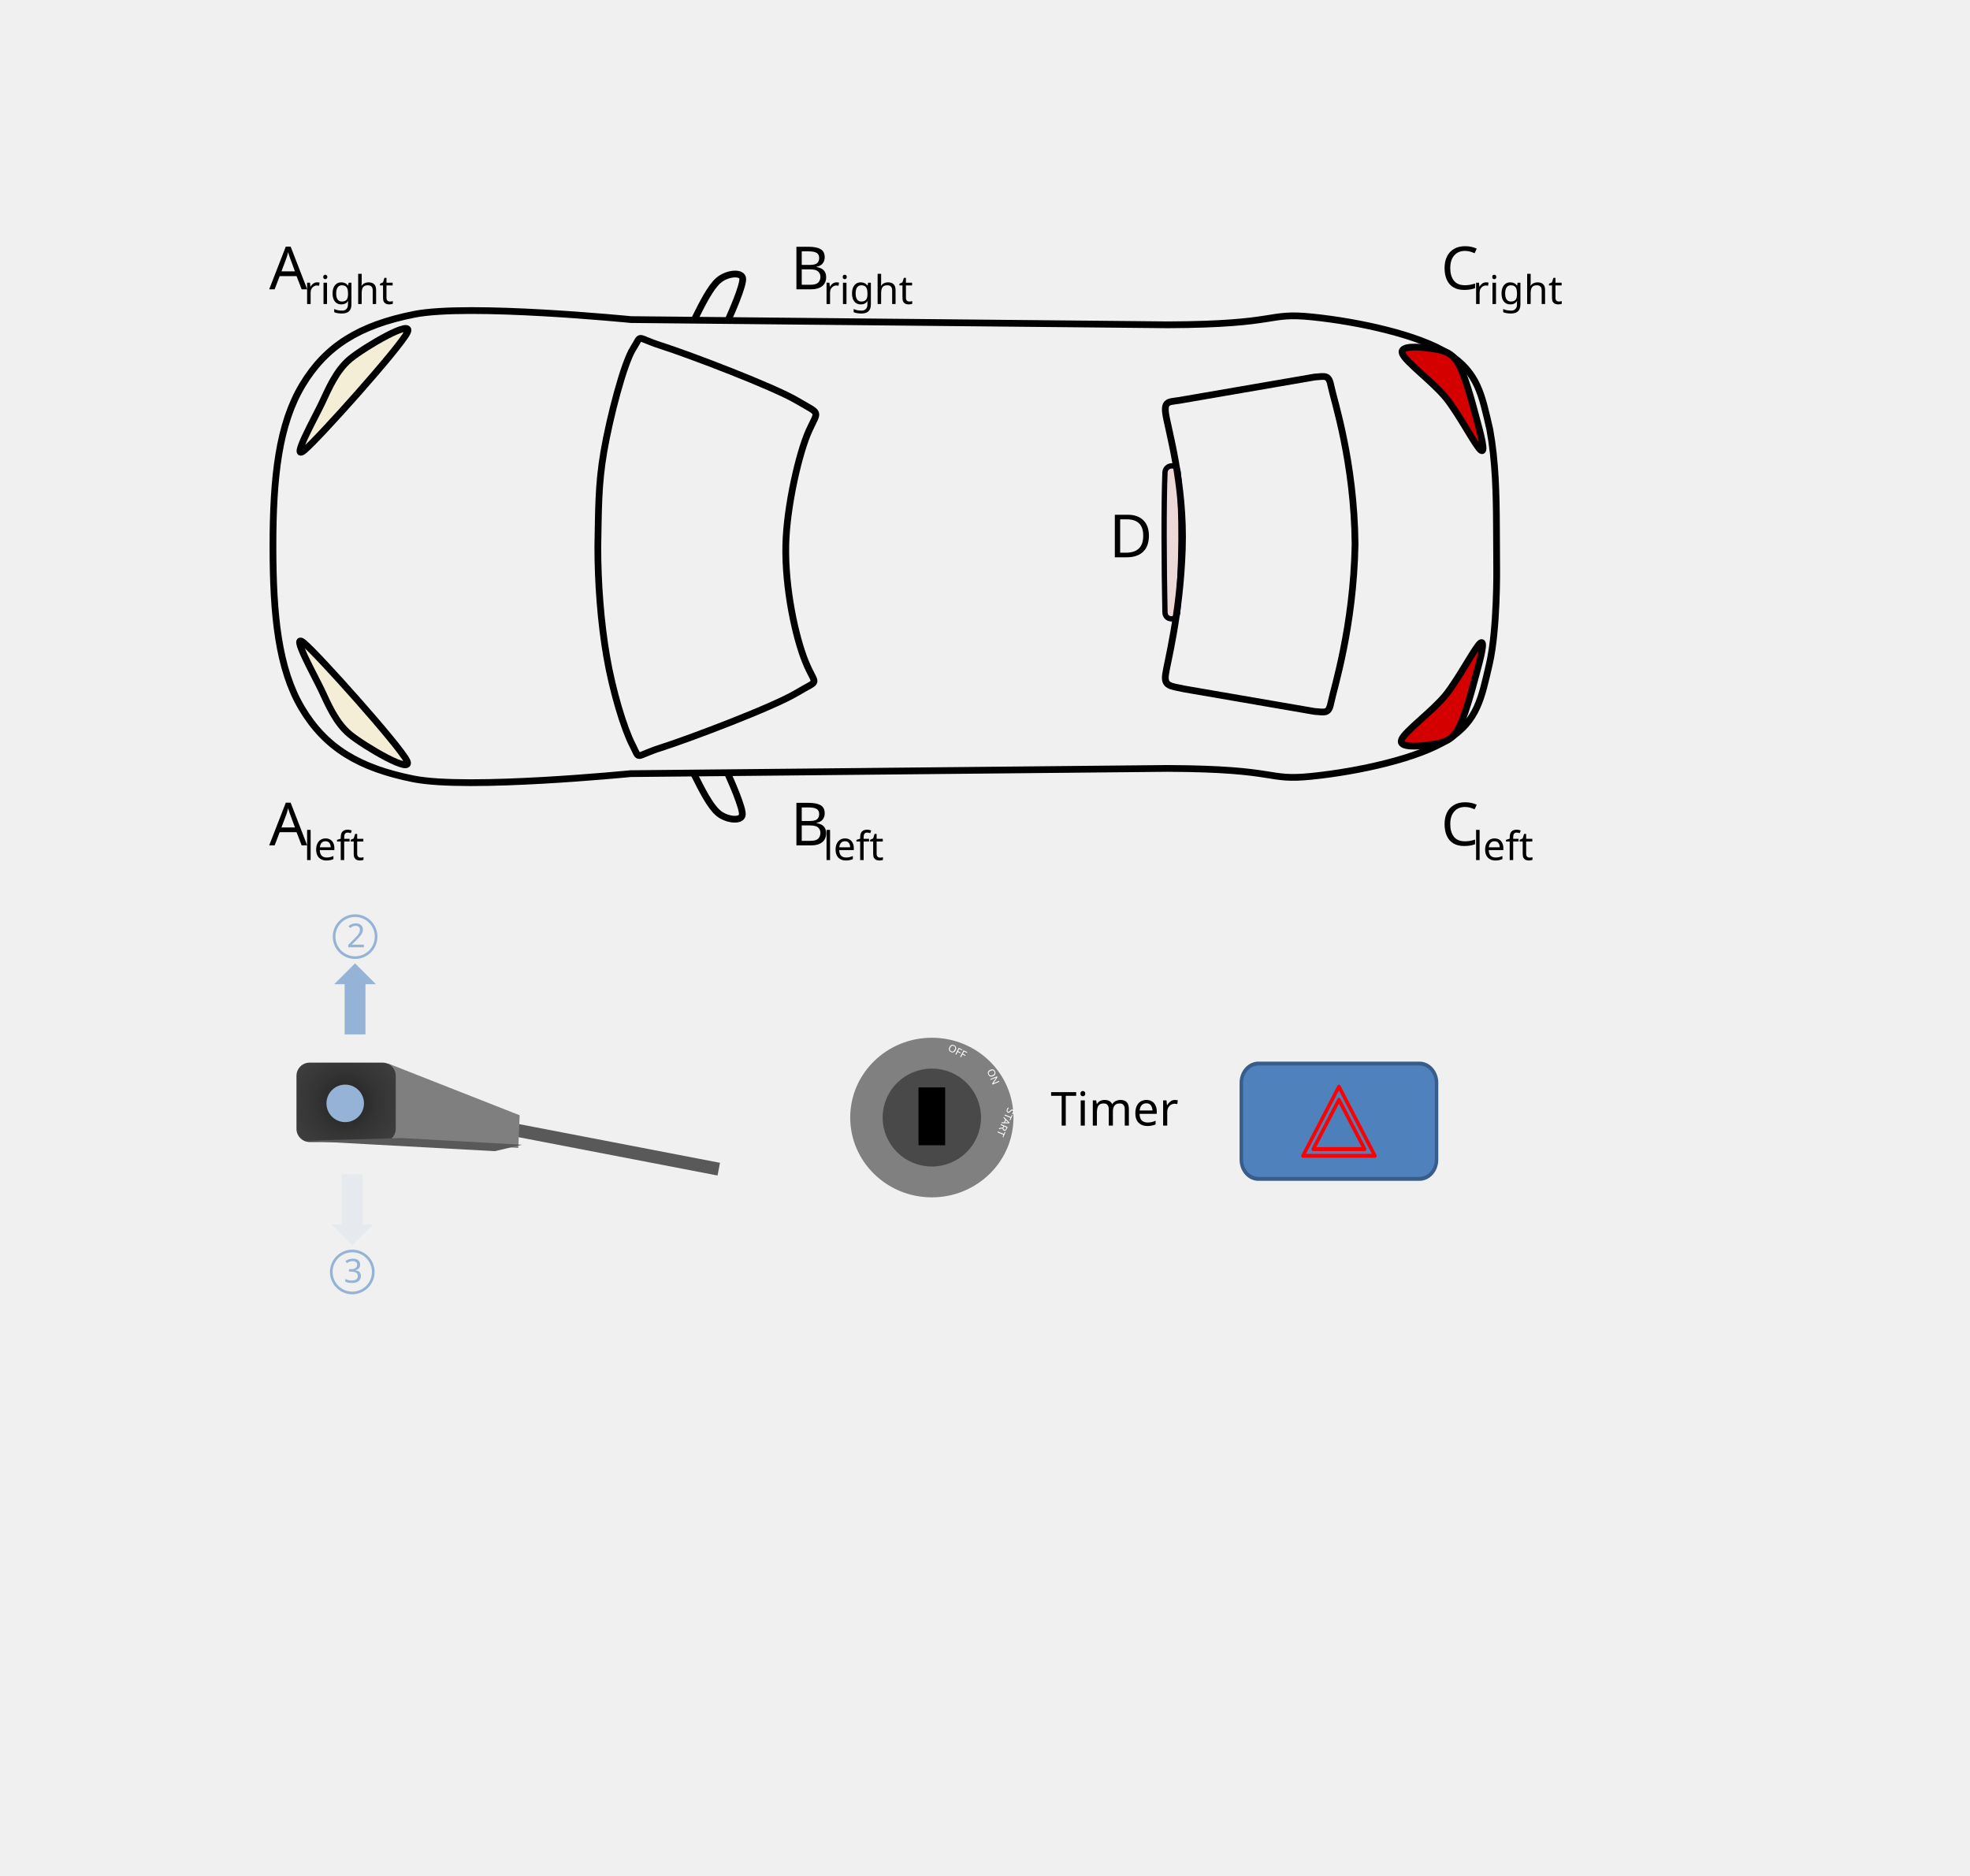
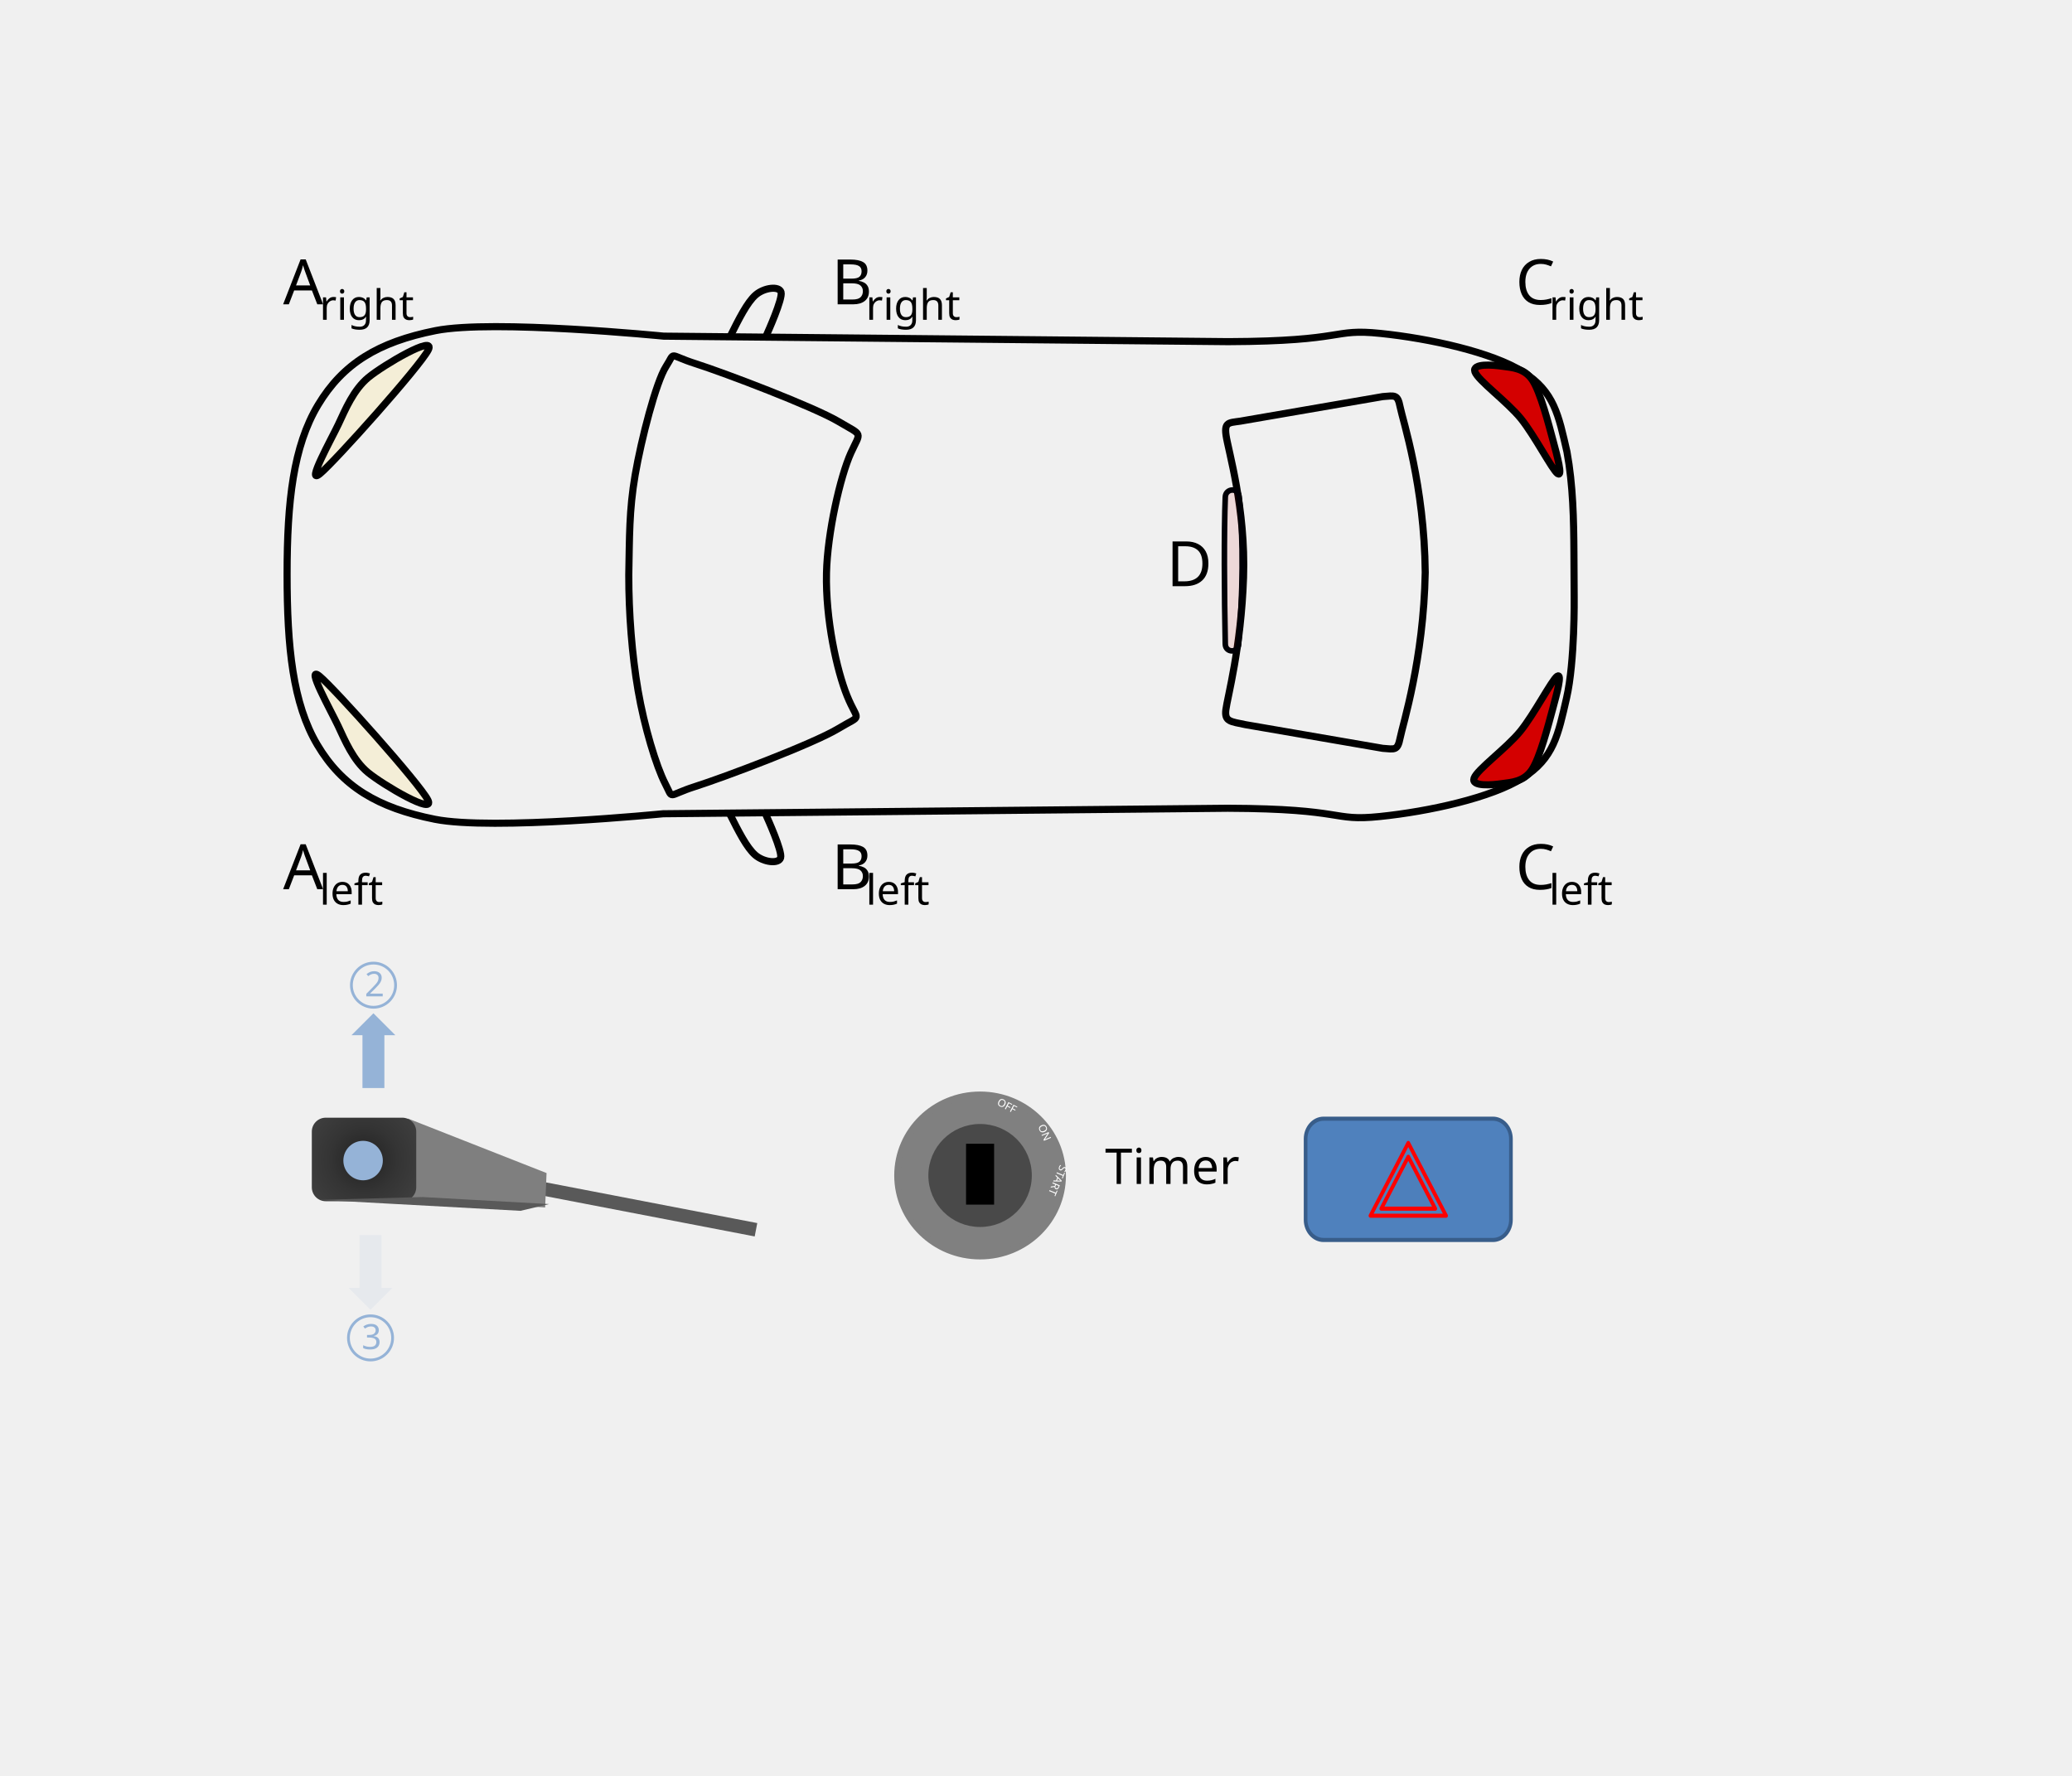
- <svg xmlns="http://www.w3.org/2000/svg" width="210mm" height="200mm" viewBox="0 0 210 200" version="1.1" id="svg8">
+ <svg xmlns="http://www.w3.org/2000/svg" width="210mm" height="180mm" viewBox="0 0 210 180" version="1.1" id="svg8">
  <defs id="defs2">
    <clipPath id="clipPath26" clipPathUnits="userSpaceOnUse">
      <path style="clip-rule:evenodd" id="path24" d="M 0,1.2207e-4 H 720 V 540 H 0 Z" />
    </clipPath>
    <clipPath id="clipPath64" clipPathUnits="userSpaceOnUse">
      <path style="clip-rule:evenodd" id="path62" d="M 1.0729e-5,0 H 720 V 540 H 1.0729e-5 Z" />
    </clipPath>
    <clipPath id="clipPath76" clipPathUnits="userSpaceOnUse">
      <path style="clip-rule:evenodd" id="path74" d="M 1.0729e-5,0 H 720 V 540 H 1.0729e-5 Z" />
    </clipPath>
    <clipPath id="clipPath88" clipPathUnits="userSpaceOnUse">
      <path style="clip-rule:evenodd" id="path86" d="M 1.0729e-5,0 H 720 V 540 H 1.0729e-5 Z" />
    </clipPath>
    <clipPath id="clipPath100" clipPathUnits="userSpaceOnUse">
      <path style="clip-rule:evenodd" id="path98" d="M 1.0729e-5,0 H 720 V 540 H 1.0729e-5 Z" />
    </clipPath>
    <clipPath id="clipPath112" clipPathUnits="userSpaceOnUse">
      <path style="clip-rule:evenodd" id="path110" d="M 1.0729e-5,0 H 720 V 540 H 1.0729e-5 Z" />
    </clipPath>
    <clipPath id="clipPath124" clipPathUnits="userSpaceOnUse">
      <path style="clip-rule:evenodd" id="path122" d="M 1.0729e-5,0 H 720 V 540 H 1.0729e-5 Z" />
    </clipPath>
    <clipPath id="clipPath136" clipPathUnits="userSpaceOnUse">
      <path style="clip-rule:evenodd" id="path134" d="M 1.0729e-5,0 H 720 V 540 H 1.0729e-5 Z" />
    </clipPath>
    <clipPath id="clipPath148" clipPathUnits="userSpaceOnUse">
      <path style="clip-rule:evenodd" id="path146" d="M 1.0729e-5,0 H 720 V 540 H 1.0729e-5 Z" />
    </clipPath>
    <clipPath id="clipPath160" clipPathUnits="userSpaceOnUse">
      <path style="clip-rule:evenodd" id="path158" d="M 1.0729e-5,0 H 720 V 540 H 1.0729e-5 Z" />
    </clipPath>
    <clipPath id="clipPath172" clipPathUnits="userSpaceOnUse">
      <path style="clip-rule:evenodd" id="path170" d="M 1.0729e-5,0 H 720 V 540 H 1.0729e-5 Z" />
    </clipPath>
    <clipPath id="clipPath184" clipPathUnits="userSpaceOnUse">
      <path style="clip-rule:evenodd" id="path182" d="M 1.0729e-5,0 H 720 V 540 H 1.0729e-5 Z" />
    </clipPath>
    <clipPath id="clipPath196" clipPathUnits="userSpaceOnUse">
      <path style="clip-rule:evenodd" id="path194" d="M 1.0729e-5,0 H 720 V 540 H 1.0729e-5 Z" />
    </clipPath>
    <clipPath id="clipPath123" clipPathUnits="userSpaceOnUse">
      <path id="path121" d="M 0,0 H 240 V 240 H 0 Z" />
    </clipPath>
    <clipPath id="clipPath137" clipPathUnits="userSpaceOnUse">
      <path id="path135" d="M 0,0 H 240 V 240 H 0 Z" />
    </clipPath>
    <clipPath id="clipPath177" clipPathUnits="userSpaceOnUse">
      <path id="path175" d="M 0,0 H 240 V 240 H 0 Z" />
    </clipPath>
    <clipPath id="clipPath835" clipPathUnits="userSpaceOnUse">
      <path id="path833" d="M 0,0 H 158 V 86 H 0 Z" />
    </clipPath>
    <radialGradient id="radialGradient859" spreadMethod="pad" gradientTransform="matrix(19.209,0,0,-19.209,45,41.99998)" gradientUnits="userSpaceOnUse" r="1" cy="0" cx="0" fy="0" fx="0">
      <stop id="stop853" offset="0" style="stop-opacity:1;stop-color:#212121" />
      <stop id="stop855" offset="0.5" style="stop-opacity:1;stop-color:#343434" />
      <stop id="stop857" offset="1" style="stop-opacity:1;stop-color:#404040" />
    </radialGradient>
    <clipPath id="clipPath877" clipPathUnits="userSpaceOnUse">
      <path id="path875" d="M 0,0 H 158 V 86 H 0 Z" />
    </clipPath>
    <clipPath id="clipPath891" clipPathUnits="userSpaceOnUse">
      <path id="path889" d="M 0,0 H 158 V 86 H 0 Z" />
    </clipPath>
  </defs>
  <g id="layer1">
    <path d="m 159.545,60.512 c 0,0 0.084,6.524 -0.773,10.246 -0.857,3.722 -1.284,6.096 -4.438,8.096 -3.154,2 -9.497,3.394 -14.482,3.905 -4.985,0.515 -3.309,-0.79 -15.416,-0.836 l -57.228,0.557 c 0,0 -17.286,1.722 -23.126,0.561 -5.84,-1.164 -9.415,-3.341 -11.913,-7.539 -2.497,-4.198 -3.072,-9.897 -3.072,-17.293 0,-7.396 0.629,-12.982 3.137,-17.159 2.508,-4.177 6.072,-6.375 11.911,-7.539 5.84,-1.161 23.119,0.561 23.119,0.561 l 57.221,0.557 c 12.104,-0.046 10.432,-1.351 15.413,-0.836 4.981,0.512 11.328,1.905 14.478,3.905 3.154,2 3.584,4.374 4.438,8.096 0.619,3.377 0.688,6.853 0.707,10.299 z" stroke-opacity="1" stroke-width="0.72" fill="none" stroke="#000000" style="stroke-linecap:butt;stroke-linejoin:round;stroke-miterlimit:10;stroke-dasharray:none" id="car_outline" />
    <path d="m 32.434,48.014 c 1.518,-1.252 10.156,-10.918 10.973,-12.545 0.817,-1.626 -4.553,1.535 -6.07,2.787 -1.518,1.256 -2.335,3.253 -3.035,4.741 -0.7,1.485 -3.385,6.272 -1.868,5.016 z" stroke-opacity="1" stroke-width="0.72" stroke="#000000" fill="#f4eed7" style="stroke-linecap:butt;stroke-linejoin:round;stroke-miterlimit:10;stroke-dasharray:none" id="A-right" />
    <path d="m 74.014,34.083 c 0.857,-1.722 1.714,-3.447 2.575,-4.191 0.857,-0.744 2.378,-0.931 2.572,-0.279 0.198,0.653 -1.404,4.191 -1.404,4.191 l -0.112,0.272" stroke-opacity="1" stroke-width="0.72" stroke="#000000" fill="none" style="stroke-linecap:butt;stroke-linejoin:round;stroke-miterlimit:10;stroke-dasharray:none" id="B-right" />
    <path d="m 152.278,37.124 c -0.97,-0.141 -3.104,-0.328 -2.794,0.557 0.31,0.882 3.26,3.023 4.657,4.745 1.397,1.722 3.186,5.211 3.729,5.584 0.543,0.37 -0.039,-1.767 -0.466,-3.351 -0.427,-1.58 -1.284,-4.932 -2.099,-6.142 -0.815,-1.21 -2.057,-1.256 -3.027,-1.393 z" stroke-opacity="1" fill="#d40000" stroke-width="0.72" stroke="#000000" style="stroke-linecap:butt;stroke-linejoin:round;stroke-miterlimit:10;stroke-dasharray:none" id="C-right" />
    <path d="m 85.857,70.535 c 1.113,2.755 1.637,1.789 -0.904,3.32 -2.543,1.532 -11.571,4.935 -14.492,5.863 -2.921,0.931 -2.172,1.39 -3.037,-0.279 -0.917,-1.77 -2.133,-5.821 -2.754,-9.451 -0.624,-3.627 -0.947,-7.86 -0.943,-11.712 0.081,-3.845 0.025,-6.509 0.646,-10.132 0.624,-3.623 2.116,-9.412 3.125,-10.992 1.012,-1.577 0.12,-1.206 3.034,-0.279 2.914,0.931 11.906,4.346 14.453,5.853 2.547,1.506 2.265,0.951 1.254,3.182 -1.076,2.376 -2.383,8.12 -2.473,12.169 -0.104,4.684 1.044,9.87 2.09,12.459 z" stroke-opacity="1" stroke-width="0.72" stroke="#000000" fill="none" style="stroke-linecap:butt;stroke-linejoin:round;stroke-miterlimit:10;stroke-dasharray:none" id="front-window" />
    <path d="m 32.392,68.539 c 1.518,1.252 10.156,10.918 10.973,12.545 0.817,1.626 -4.553,-1.535 -6.07,-2.787 -1.518,-1.256 -2.335,-3.253 -3.035,-4.741 -0.7,-1.485 -3.385,-6.272 -1.868,-5.016 z" stroke-opacity="1" stroke-width="0.72" stroke="#000000" fill="#f4eed7" style="stroke-linecap:butt;stroke-linejoin:round;stroke-miterlimit:10;stroke-dasharray:none" id="A-left" />
    <path d="m 73.971,82.512 c 0.857,1.707 1.714,3.415 2.575,4.156 0.857,0.737 2.378,0.921 2.572,0.275 0.198,-0.646 -1.404,-4.156 -1.404,-4.156 l -0.142,-0.319" stroke-opacity="1" stroke-width="0.72" stroke="#000000" fill="none" style="stroke-linecap:butt;stroke-linejoin:round;stroke-miterlimit:10;stroke-dasharray:none" id="B-left" />
    <path d="m 152.207,79.429 c -0.977,0.141 -3.122,0.328 -2.808,-0.557 0.31,-0.882 3.277,-3.023 4.681,-4.745 1.404,-1.722 3.2,-5.211 3.743,-5.584 0.547,-0.37 -0.039,1.767 -0.466,3.351 -0.43,1.58 -1.288,4.932 -2.11,6.142 -0.818,1.21 -2.067,1.256 -3.041,1.393 z" stroke-opacity="1" stroke-width="0.72" stroke="#000000" fill="#d40000" style="stroke-linecap:butt;stroke-linejoin:round;stroke-miterlimit:10;stroke-dasharray:none" id="C-left" />
    <g id="g58" transform="matrix(0.3527778,0,0,-0.3527778,11.33929,207.7977)">
      <g id="g60" clip-path="url(#clipPath64)">
        <text transform="matrix(1,0,0,-1,49.2,501.6)" style="font-variant:normal;font-weight:normal;font-size:18px;font-family:Calibri;-inkscape-font-specification:Calibri;writing-mode:lr-tb;fill:#000000;fill-opacity:1;fill-rule:nonzero;stroke:none" id="text68">
          <tspan x="0" y="0" id="tspan66">A</tspan>
        </text>
      </g>
    </g>
    <g id="g70" transform="matrix(0.3527778,0,0,-0.3527778,11.33929,207.7977)">
      <g id="g72" clip-path="url(#clipPath76)">
        <text transform="matrix(1,0,0,-1,59.64,497.16)" style="font-variant:normal;font-weight:normal;font-size:12px;font-family:Calibri;-inkscape-font-specification:Calibri;writing-mode:lr-tb;fill:#000000;fill-opacity:1;fill-rule:nonzero;stroke:none" id="text80">
          <tspan x="0 4.188 6.948 12.6 18.84" y="0" id="tspan78">right</tspan>
        </text>
      </g>
    </g>
    <g id="g82" transform="matrix(0.3527778,0,0,-0.3527778,11.33929,207.7977)">
      <g id="g84" clip-path="url(#clipPath88)">
        <text transform="matrix(1,0,0,-1,206.76,501.6)" style="font-variant:normal;font-weight:normal;font-size:18px;font-family:Calibri;-inkscape-font-specification:Calibri;writing-mode:lr-tb;fill:#000000;fill-opacity:1;fill-rule:nonzero;stroke:none" id="text92">
          <tspan x="0" y="0" id="tspan90">B</tspan>
        </text>
      </g>
    </g>
    <g id="g94" transform="matrix(0.3527778,0,0,-0.3527778,11.33929,207.7977)">
      <g id="g96" clip-path="url(#clipPath100)">
        <text transform="matrix(1,0,0,-1,216.6,497.16)" style="font-variant:normal;font-weight:normal;font-size:12px;font-family:Calibri;-inkscape-font-specification:Calibri;writing-mode:lr-tb;fill:#000000;fill-opacity:1;fill-rule:nonzero;stroke:none" id="text104">
          <tspan x="0 4.188 6.948 12.6 18.84" y="0" id="tspan102">right</tspan>
        </text>
      </g>
    </g>
    <g id="g106" transform="matrix(0.3527778,0,0,-0.3527778,11.33929,207.7977)">
      <g id="g108" clip-path="url(#clipPath112)">
        <text transform="matrix(1,0,0,-1,403.27,501.6)" style="font-variant:normal;font-weight:normal;font-size:18px;font-family:Calibri;-inkscape-font-specification:Calibri;writing-mode:lr-tb;fill:#000000;fill-opacity:1;fill-rule:nonzero;stroke:none" id="text116">
          <tspan x="0" y="0" id="tspan114">C</tspan>
        </text>
      </g>
    </g>
    <g id="g118" transform="matrix(0.3527778,0,0,-0.3527778,11.33929,207.7977)">
      <g id="g120" clip-path="url(#clipPath124)">
        <text transform="matrix(1,0,0,-1,412.87,497.16)" style="font-variant:normal;font-weight:normal;font-size:12px;font-family:Calibri;-inkscape-font-specification:Calibri;writing-mode:lr-tb;fill:#000000;fill-opacity:1;fill-rule:nonzero;stroke:none" id="text128">
          <tspan x="0 4.188 6.948 12.6 18.84" y="0" id="tspan126">right</tspan>
        </text>
      </g>
    </g>
    <g id="g130" transform="matrix(0.3527778,0,0,-0.3527778,11.33929,207.7977)">
      <g id="g132" clip-path="url(#clipPath136)">
        <text transform="matrix(1,0,0,-1,49.2,333.55)" style="font-variant:normal;font-weight:normal;font-size:18px;font-family:Calibri;-inkscape-font-specification:Calibri;writing-mode:lr-tb;fill:#000000;fill-opacity:1;fill-rule:nonzero;stroke:none" id="text140">
          <tspan x="0" y="0" id="tspan138">A</tspan>
        </text>
      </g>
    </g>
    <g id="g142" transform="matrix(0.3527778,0,0,-0.3527778,11.33929,207.7977)">
      <g id="g144" clip-path="url(#clipPath148)">
        <text transform="matrix(1,0,0,-1,59.64,329.11)" style="font-variant:normal;font-weight:normal;font-size:12px;font-family:Calibri;-inkscape-font-specification:Calibri;writing-mode:lr-tb;fill:#000000;fill-opacity:1;fill-rule:nonzero;stroke:none" id="text152">
          <tspan x="0 2.76 8.64 12.348" y="0" id="tspan150">left</tspan>
        </text>
      </g>
    </g>
    <g id="g154" transform="matrix(0.3527778,0,0,-0.3527778,11.33929,207.7977)">
      <g id="g156" clip-path="url(#clipPath160)">
        <text transform="matrix(1,0,0,-1,206.76,333.55)" style="font-variant:normal;font-weight:normal;font-size:18px;font-family:Calibri;-inkscape-font-specification:Calibri;writing-mode:lr-tb;fill:#000000;fill-opacity:1;fill-rule:nonzero;stroke:none" id="text164">
          <tspan x="0" y="0" id="tspan162">B</tspan>
        </text>
      </g>
    </g>
    <g id="g166" transform="matrix(0.3527778,0,0,-0.3527778,11.33929,207.7977)">
      <g id="g168" clip-path="url(#clipPath172)">
        <text transform="matrix(1,0,0,-1,216.6,329.11)" style="font-variant:normal;font-weight:normal;font-size:12px;font-family:Calibri;-inkscape-font-specification:Calibri;writing-mode:lr-tb;fill:#000000;fill-opacity:1;fill-rule:nonzero;stroke:none" id="text176">
          <tspan x="0 2.76 8.64 12.348" y="0" id="tspan174">left</tspan>
        </text>
      </g>
    </g>
    <g id="g178" transform="matrix(0.3527778,0,0,-0.3527778,11.33929,207.7977)">
      <g id="g180" clip-path="url(#clipPath184)">
        <text transform="matrix(1,0,0,-1,403.27,333.55)" style="font-variant:normal;font-weight:normal;font-size:18px;font-family:Calibri;-inkscape-font-specification:Calibri;writing-mode:lr-tb;fill:#000000;fill-opacity:1;fill-rule:nonzero;stroke:none" id="text188">
          <tspan x="0" y="0" id="tspan186">C</tspan>
        </text>
      </g>
    </g>
    <g id="g190" transform="matrix(0.3527778,0,0,-0.3527778,11.33929,207.7977)">
      <g id="g192" clip-path="url(#clipPath196)">
        <text transform="matrix(1,0,0,-1,412.87,329.11)" style="font-variant:normal;font-weight:normal;font-size:12px;font-family:Calibri;-inkscape-font-specification:Calibri;writing-mode:lr-tb;fill:#000000;fill-opacity:1;fill-rule:nonzero;stroke:none" id="text200">
          <tspan x="0 2.76 8.64 12.348" y="0" id="tspan198">left</tspan>
        </text>
      </g>
    </g>
    <path d="m 124.26,44.105 c -0.215,-1.542 0.476,-1.192 2,-1.513 l 13.885,-2.395 c 1.217,-0.092 1.506,-0.258 1.76,1.051 0.258,1.312 2.468,7.962 2.544,16.775 -0.161,8.86 -2.29,15.462 -2.544,16.775 -0.258,1.309 -0.547,1.143 -1.767,1.051 L 126.246,73.453 c -1.524,-0.321 -2.152,-0.3 -2.004,-1.513 0.148,-1.214 1.547,-6.248 1.792,-13.399 0.24,-7.001 -1.559,-12.89 -1.774,-14.435 z" stroke-opacity="1" stroke-width="0.72" fill="none" stroke="#000000" style="stroke-linecap:butt;stroke-linejoin:round;stroke-miterlimit:10;stroke-dasharray:none" id="back-window" />
    <path fill="#d40000" fill-opacity="0.1" stroke-width="0.565" style="stroke:#000006;stroke-miterlimit:4;stroke-dasharray:none;stroke-opacity:1" d="m 124.184,50.382 c 0.034,-0.89 1.299,-0.98 1.397,-0.094 0.472,4.28 0.372,10.149 -0.047,15.042 -0.076,0.888 -1.331,0.843 -1.35,-0.047 -0.104,-5.082 -0.138,-11.321 0,-14.9 z" id="D-centre" />
    <g transform="matrix(0.3527778,0,0,-0.3527778,-24.04197,236.3678)" id="g910">
      <g clip-path="url(#clipPath112)" id="g908">
        <text id="text906" style="font-variant:normal;font-weight:normal;font-size:18px;font-family:Calibri;-inkscape-font-specification:Calibri;writing-mode:lr-tb;fill:#000000;fill-opacity:1;fill-rule:nonzero;stroke:none" transform="matrix(1,0,0,-1,403.27,501.6)">
          <tspan id="tspan904" y="0" x="0">D</tspan>
        </text>
      </g>
    </g>
  </g>
  <g transform="matrix(1.723863,0,0,1.832749,-54.69639,-97.31214)" id="g129">
    <g transform="matrix(0.105895,0,0,0.1117896,108.3813,114.8504)" id="warningLightOuter">
      <g id="g39">
        <g id="g41">
          <path id="warningLight" fill-opacity="1" style="fill:#4f81bd;fill-rule:evenodd;stroke:#385d8a;stroke-width:2.04;stroke-linecap:butt;stroke-linejoin:round;stroke-miterlimit:10;stroke-dasharray:none;stroke-opacity:1" d="m 1.02,11.02 c 0,-5.52 4.48,-10 10,-10 h 94 c 5.519,0 10,4.48 10,10 v 40 c 0,5.519 -4.481,10 -10,10 h -94 c -5.52,0 -10,-4.481 -10,-10 z" />
        </g>
        <g id="g45">
          <path id="path47" style="fill:#4f81bd;fill-opacity:0.1;fill-rule:evenodd;stroke:#ff0000;stroke-width:2.04;stroke-linecap:butt;stroke-linejoin:round;stroke-miterlimit:10;stroke-dasharray:none;stroke-opacity:1" d="m 37.02,49.02 21,-36 21,36 z" />
        </g>
        <g id="g49">
          <path id="path51" style="fill:#4f81bd;fill-opacity:0.2;fill-rule:evenodd;stroke:#ff0000;stroke-width:2.04;stroke-linecap:butt;stroke-linejoin:round;stroke-miterlimit:10;stroke-dasharray:none;stroke-opacity:1" d="m 43.02,45.539 15,-25.68 15,25.68 z" />
        </g>
      </g>
    </g>
  </g>
  <g transform="translate(-34.26958,39.20165)" id="layer1-2">
    <g transform="matrix(0.3527778,0,0,0.3527778,55.28885,63.50161)" id="g823">
      <g id="g825">
        <g id="g827">
          <g id="g829">
            <g clip-path="url(#clipPath835)" id="g831">
              <g id="g837">
                <path id="lever" style="fill:#595959;fill-opacity:1;fill-rule:evenodd;stroke:none" d="m 90.738,47.328 67.242,12.953 -0.742,3.84 L 90,51.172 Z" />
              </g>
            </g>
          </g>
        </g>
        <path id="lever-holder" style="fill:#7f7f7f;fill-opacity:1;fill-rule:evenodd;stroke:none" d="m 57.602,30.238 39.839,15.672 -0.41,9.891 -38.672,-2.84 z" />
        <g id="g843">
          <g id="g845">
            <g id="g851">
              <path id="rectangle" style="fill:url(#radialGradient859);fill-rule:evenodd;stroke:none" d="m 30,34 c 0,-2.211 1.789,-4 4,-4 h 22 c 2.211,0 4,1.789 4,4 v 16 c 0,2.211 -1.789,4 -4,4 H 34 c -2.211,0 -4,-1.789 -4,-4 z" />
            </g>
          </g>
        </g>
        <path id="shadow" style="fill:#595959;fill-opacity:1;fill-rule:evenodd;stroke:none" d="M 61.84,52.801 98.16,54.82 89.949,56.762 32.16,53.609 Z" />
        <path id="PitmanDownward" fill-opacity="0.1" fill="#95b3d7" style="fill-rule:evenodd;stroke:none" d="m 40.559,78.898 h 3.152 V 63.719 h 6.301 v 15.179 h 3.148 l -6.301,6.301 z" />
        <path id="PitmanUpward" style="fill-rule:evenodd;stroke:none" fill-opacity="1" fill="#95b3d7" d="m 41.398,6.301 h 3.153 V 21.48 h 6.301 V 6.301 H 54 L 47.699,0 Z" />
        <g id="g869">
          <g clip-path="url(#clipPath877)" id="g873">
            <path id="PitmanLeft" visibility="hidden" fill-opacity="0.1" fill="#95b3d7" style="fill-rule:evenodd;stroke:none" d="m 87.18,36.359 v 3.153 H 72 v 6.297 h 15.18 v 3.152 l 6.3,-6.301 z" />
          </g>
        </g>
        <g clip-path="url(#clipPath891)" id="g874">
          <path id="PitmanRight" visibility="hidden" style="fill-rule:evenodd;stroke:none" fill-opacity="0.1" fill="#95b3d7" d="m 6.301,36.359 v 3.153 H 21.48 v 6.297 H 6.301 v 3.152 L 0,42.66 Z" />
        </g>
      </g>
    </g>
    <g id="circled-2" transform="matrix(0.5,0,0,0.5,37.31157,17.45863)">
      <circle r="4.477" cy="86.392" cx="69.624" id="circle-PitmanUpward" stroke-opacity="1" fill="none" stroke-width="0.565" style="fill-opacity:1;stroke:#95b3d7;stroke-miterlimit:4;stroke-dasharray:none" />
      <text id="text879" y="88.663" x="67.82" style="font-style:normal;font-variant:normal;font-weight:normal;font-stretch:normal;font-size:10.583px;line-height:1.25;font-family:AIGDT;-inkscape-font-specification:AIGDT;letter-spacing:0px;word-spacing:0px;fill:#95b3d7;fill-opacity:1;stroke:none;stroke-width:0.265" xml:space="preserve">
        <tspan style="font-style:normal;font-variant:normal;font-weight:normal;font-stretch:normal;font-size:7.056px;font-family:'Fira Sans';-inkscape-font-specification:'Fira Sans';fill:#95b3d7;fill-opacity:1;stroke-width:0.265" y="88.663" x="67.82" id="tspan877">2</tspan>
        <tspan id="tspan881" style="font-style:normal;font-variant:normal;font-weight:normal;font-stretch:normal;font-family:AIGDT;-inkscape-font-specification:AIGDT;fill:#95b3d7;fill-opacity:1;stroke-width:0.265" y="101.893" x="67.82" />
      </text>
    </g>
    <g id="circled-1" visibility="hidden" transform="matrix(0.5,0,0,0.5,56.39949,35.41629)">
      <circle style="fill:none;fill-opacity:0.5;stroke:#95b3d7;stroke-miterlimit:4;stroke-dasharray:none;stroke-opacity:1" stroke-width="0.565" id="circle885" cx="69.624" cy="86.392" r="4.477" />
      <text xml:space="preserve" style="font-style:normal;font-variant:normal;font-weight:normal;font-stretch:normal;font-size:10.583px;line-height:1.25;font-family:AIGDT;-inkscape-font-specification:AIGDT;letter-spacing:0px;word-spacing:0px;fill:#95b3d7;fill-opacity:1;stroke:none;stroke-width:0.265" x="67.82" y="88.663" id="text891">
        <tspan id="tspan887" x="67.82" y="88.663" style="font-style:normal;font-variant:normal;font-weight:normal;font-stretch:normal;font-size:7.056px;font-family:'Fira Sans';-inkscape-font-specification:'Fira Sans';fill:#95b3d7;fill-opacity:1;stroke-width:0.265">1</tspan>
        <tspan x="67.82" y="101.893" style="font-style:normal;font-variant:normal;font-weight:normal;font-stretch:normal;font-family:AIGDT;-inkscape-font-specification:AIGDT;fill:#95b3d7;fill-opacity:1;stroke-width:0.265" id="tspan889" />
      </text>
    </g>
    <g transform="matrix(0.5,0,0,0.5,37.0104,53.20927)" id="circled-3">
      <circle style="fill-opacity:1;stroke:#95b3d7;stroke-miterlimit:4;stroke-dasharray:none" stroke-opacity="1" stroke-width="0.565" fill="none" id="circle-PitmanDownward" cx="69.624" cy="86.392" r="4.477" />
      <text xml:space="preserve" style="font-style:normal;font-variant:normal;font-weight:normal;font-stretch:normal;font-size:10.583px;line-height:1.25;font-family:AIGDT;-inkscape-font-specification:AIGDT;letter-spacing:0px;word-spacing:0px;fill:#95b3d7;fill-opacity:1;stroke:none;stroke-width:0.265" x="67.82" y="88.663" id="text901">
        <tspan id="tspan897" x="67.82" y="88.663" style="font-style:normal;font-variant:normal;font-weight:normal;font-stretch:normal;font-size:7.056px;font-family:'Fira Sans';-inkscape-font-specification:'Fira Sans';fill:#95b3d7;fill-opacity:1;stroke-width:0.265">3</tspan>
        <tspan x="67.82" y="101.893" style="font-style:normal;font-variant:normal;font-weight:normal;font-stretch:normal;font-family:AIGDT;-inkscape-font-specification:AIGDT;fill:#95b3d7;fill-opacity:1;stroke-width:0.265" id="tspan899" />
      </text>
    </g>
    <g id="circled-4" visibility="hidden" transform="matrix(0.5,0,0,0.5,17.39986,35.28502)">
      <circle r="4.477" cy="86.392" cx="69.624" id="circle905" stroke-width="0.565" style="fill:none;fill-opacity:0.5;stroke:#95b3d7;stroke-miterlimit:4;stroke-dasharray:none;stroke-opacity:1" />
      <text id="text911" y="88.663" x="67.82" style="font-style:normal;font-variant:normal;font-weight:normal;font-stretch:normal;font-size:10.583px;line-height:1.25;font-family:AIGDT;-inkscape-font-specification:AIGDT;letter-spacing:0px;word-spacing:0px;fill:#95b3d7;fill-opacity:1;stroke:none;stroke-width:0.265" xml:space="preserve">
        <tspan style="font-style:normal;font-variant:normal;font-weight:normal;font-stretch:normal;font-size:7.056px;font-family:'Fira Sans';-inkscape-font-specification:'Fira Sans';fill:#95b3d7;fill-opacity:1;stroke-width:0.265" y="88.663" x="67.82" id="tspan907">4</tspan>
        <tspan id="tspan909" style="font-style:normal;font-variant:normal;font-weight:normal;font-stretch:normal;font-family:AIGDT;-inkscape-font-specification:AIGDT;fill:#95b3d7;fill-opacity:1;stroke-width:0.265" y="101.893" x="67.82" />
      </text>
    </g>
  </g>
  <g id="g1214" transform="matrix(0.1760201,0,0,0.1760201,90.63164,110.6355)">
    <g id="ignition-layer" transform="matrix(1.191157,0,0,1.16478,-10.12484,-9.900632)">
      <g id="ignition">
        <circle cx="50" cy="50" r="40" id="circle1890" style="fill:#808080;stroke:#808080;stroke-width:3" />
        <ellipse ry="24.26" rx="23.803" cx="50" cy="50" id="circle1892" style="fill:#494949;stroke:#494949;stroke-width:2.403" />
        <rect y="34.322" x="43.22" height="30.085" width="13.559" id="rect6208" style="fill:#000000;fill-opacity:1" />
        <text transform="matrix(-0.3844503,0.9440508,-0.9027035,-0.3844503,0,0)" id="text6917" y="-100.883" x="19.913" style="font-style:normal;font-variant:normal;font-weight:normal;font-stretch:normal;font-size:5.333px;line-height:1.25;font-family:sans-serif;-inkscape-font-specification:'sans-serif, Normal';font-variant-ligatures:normal;font-variant-caps:normal;font-variant-numeric:normal;font-feature-settings:normal;text-align:center;letter-spacing:0px;word-spacing:0px;writing-mode:lr-tb;text-anchor:middle;fill-opacity:1;stroke:none" xml:space="preserve">
          <tspan y="-100.883" x="19.913" id="engine-started-text" fill="#ffffff">START</tspan>
        </text>
        <text transform="matrix(0.3887941,0.9421886,-0.9009228,0.3887941,0,0)" id="text6917-7" y="-63.435" x="63.698" style="font-style:normal;font-variant:normal;font-weight:normal;font-stretch:normal;font-size:5.333px;line-height:1.25;font-family:sans-serif;-inkscape-font-specification:'sans-serif, Normal';font-variant-ligatures:normal;font-variant-caps:normal;font-variant-numeric:normal;font-feature-settings:normal;text-align:center;letter-spacing:0px;word-spacing:0px;writing-mode:lr-tb;text-anchor:middle;fill-opacity:1;stroke:none;stroke-width:1" xml:space="preserve">
          <tspan y="-63.435" x="63.698" id="key-on-text" fill="#ffffff" style="stroke-width:1">ON</tspan>
        </text>
        <text transform="matrix(0.8872036,0.4718262,-0.4511612,0.8872037,0,0)" id="text6917-5" y="-14.084" x="69.1" style="font-style:normal;font-variant:normal;font-weight:normal;font-stretch:normal;font-size:5.333px;line-height:1.25;font-family:sans-serif;-inkscape-font-specification:'sans-serif, Normal';font-variant-ligatures:normal;font-variant-caps:normal;font-variant-numeric:normal;font-feature-settings:normal;text-align:center;letter-spacing:0px;word-spacing:0px;writing-mode:lr-tb;text-anchor:middle;fill-opacity:1;stroke:none;stroke-width:1" xml:space="preserve">
          <tspan y="-14.084" x="69.1" fill="#ffffff" id="tspan6915-30" style="stroke-width:1">OFF</tspan>
        </text>
      </g>
    </g>
    <g style="fill:#000000" id="key-inserted-layer" transform="matrix(1.219941,0.0064397,-0.00604819,1.145767,-11.07034,-10.1303)">
      <g fill="#000000" id="key-inserted" transform="matrix(1.128174,0,0,1.226667,14.93372,-16.07344)" visibility="hidden">
        <rect ry="5" rx="20" y="26.217" x="19.679" height="55.067" width="22.676" id="rect6890" style="fill:#000000;fill-opacity:1;stroke-width:0.836" />
        <rect ry="5.008" rx="33.473" y="26.373" x="28.167" height="54.845" width="5.739" id="rect6893" style="fill:#1a1a1a;fill-opacity:1;stroke-width:1.101" />
      </g>
    </g>
    <g style="visibility:hidden;fill:#000000" id="key-on-position-layer" transform="matrix(0.555457,1.08617,-1.020129,0.5216844,72.66677,-32.92025)">
      <g fill="#4f81bd" visibility="hidden" id="key-on-position" transform="matrix(1.128174,0,0,1.226667,14.93372,-16.07344)">
        <rect ry="5" rx="20" y="26.217" x="19.679" height="55.067" width="22.676" id="rect6890-0" style="fill:#4f81bd;fill-opacity:1;stroke-width:0.836" />
        <rect ry="5.008" rx="33.473" y="26.373" x="28.167" height="54.845" width="5.739" id="rect6893-3" style="fill:#1a1a1a;fill-opacity:1;stroke-width:1.101" />
      </g>
    </g>
    <g style="visibility:hidden;fill:#000000" id="engine-started-layer" transform="matrix(0.01972985,1.219798,-1.145633,0.0185302,105.6711,-14.50455)">
      <g fill="#00cc00" visibility="hidden" id="engine-start" transform="matrix(1.099636,0.2684665,-0.2574871,1.195638,29.65881,-22.73261)">
        <rect ry="5" rx="20" y="26.217" x="19.679" height="55.067" width="22.676" id="rect6890-0-7" style="fill:#00cc00;fill-opacity:1;stroke-width:0.836" />
        <rect ry="5.008" rx="33.473" y="26.373" x="28.167" height="54.845" width="5.739" id="rect6893-3-2" style="fill:#1a1a1a;fill-opacity:1;stroke-width:1.101" />
      </g>
    </g>
  </g>
  <ellipse style="stroke-width:0.148" fill-opacity="1" fill="#95b3d7" ry="2.0" rx="2.0" cy="117.633" cx="36.8" id="PitmanNeutral" />
  <text id="timer-txt" style="font-variant:normal;font-weight:normal;font-size:5px;font-family:'Fira Sans';writing-mode:lr-tb;fill:#000000;fill-opacity:1;fill-rule:nonzero;stroke:none">
    <tspan id="timer-text" y="120" x="112">Timer</tspan>
  </text>
</svg>
